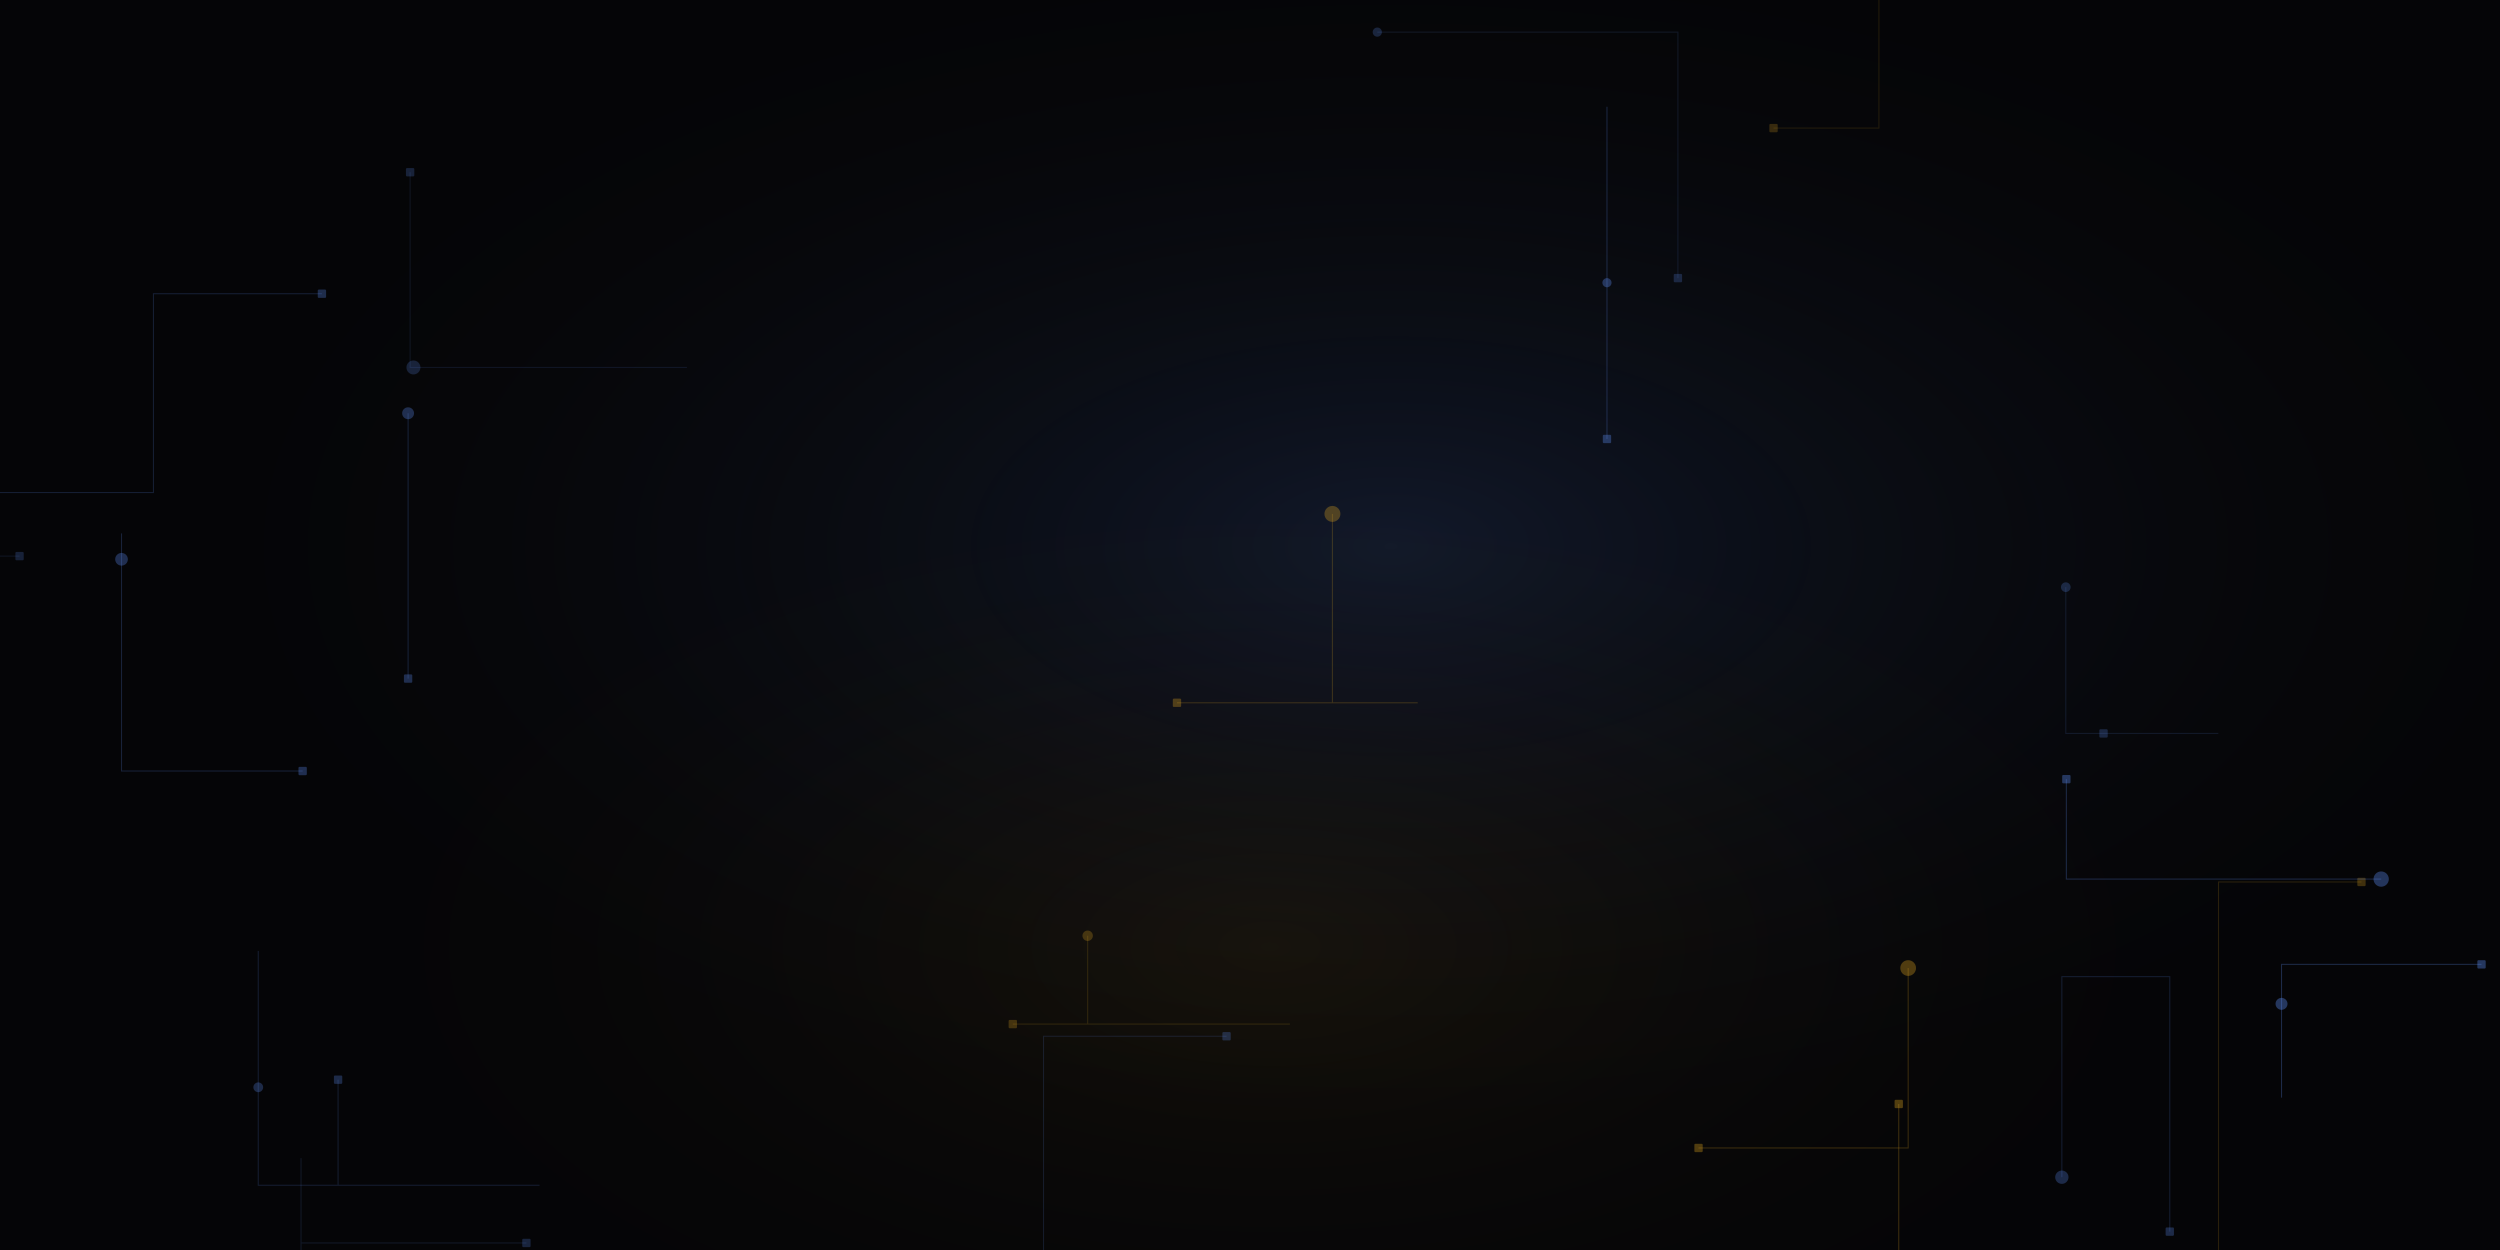
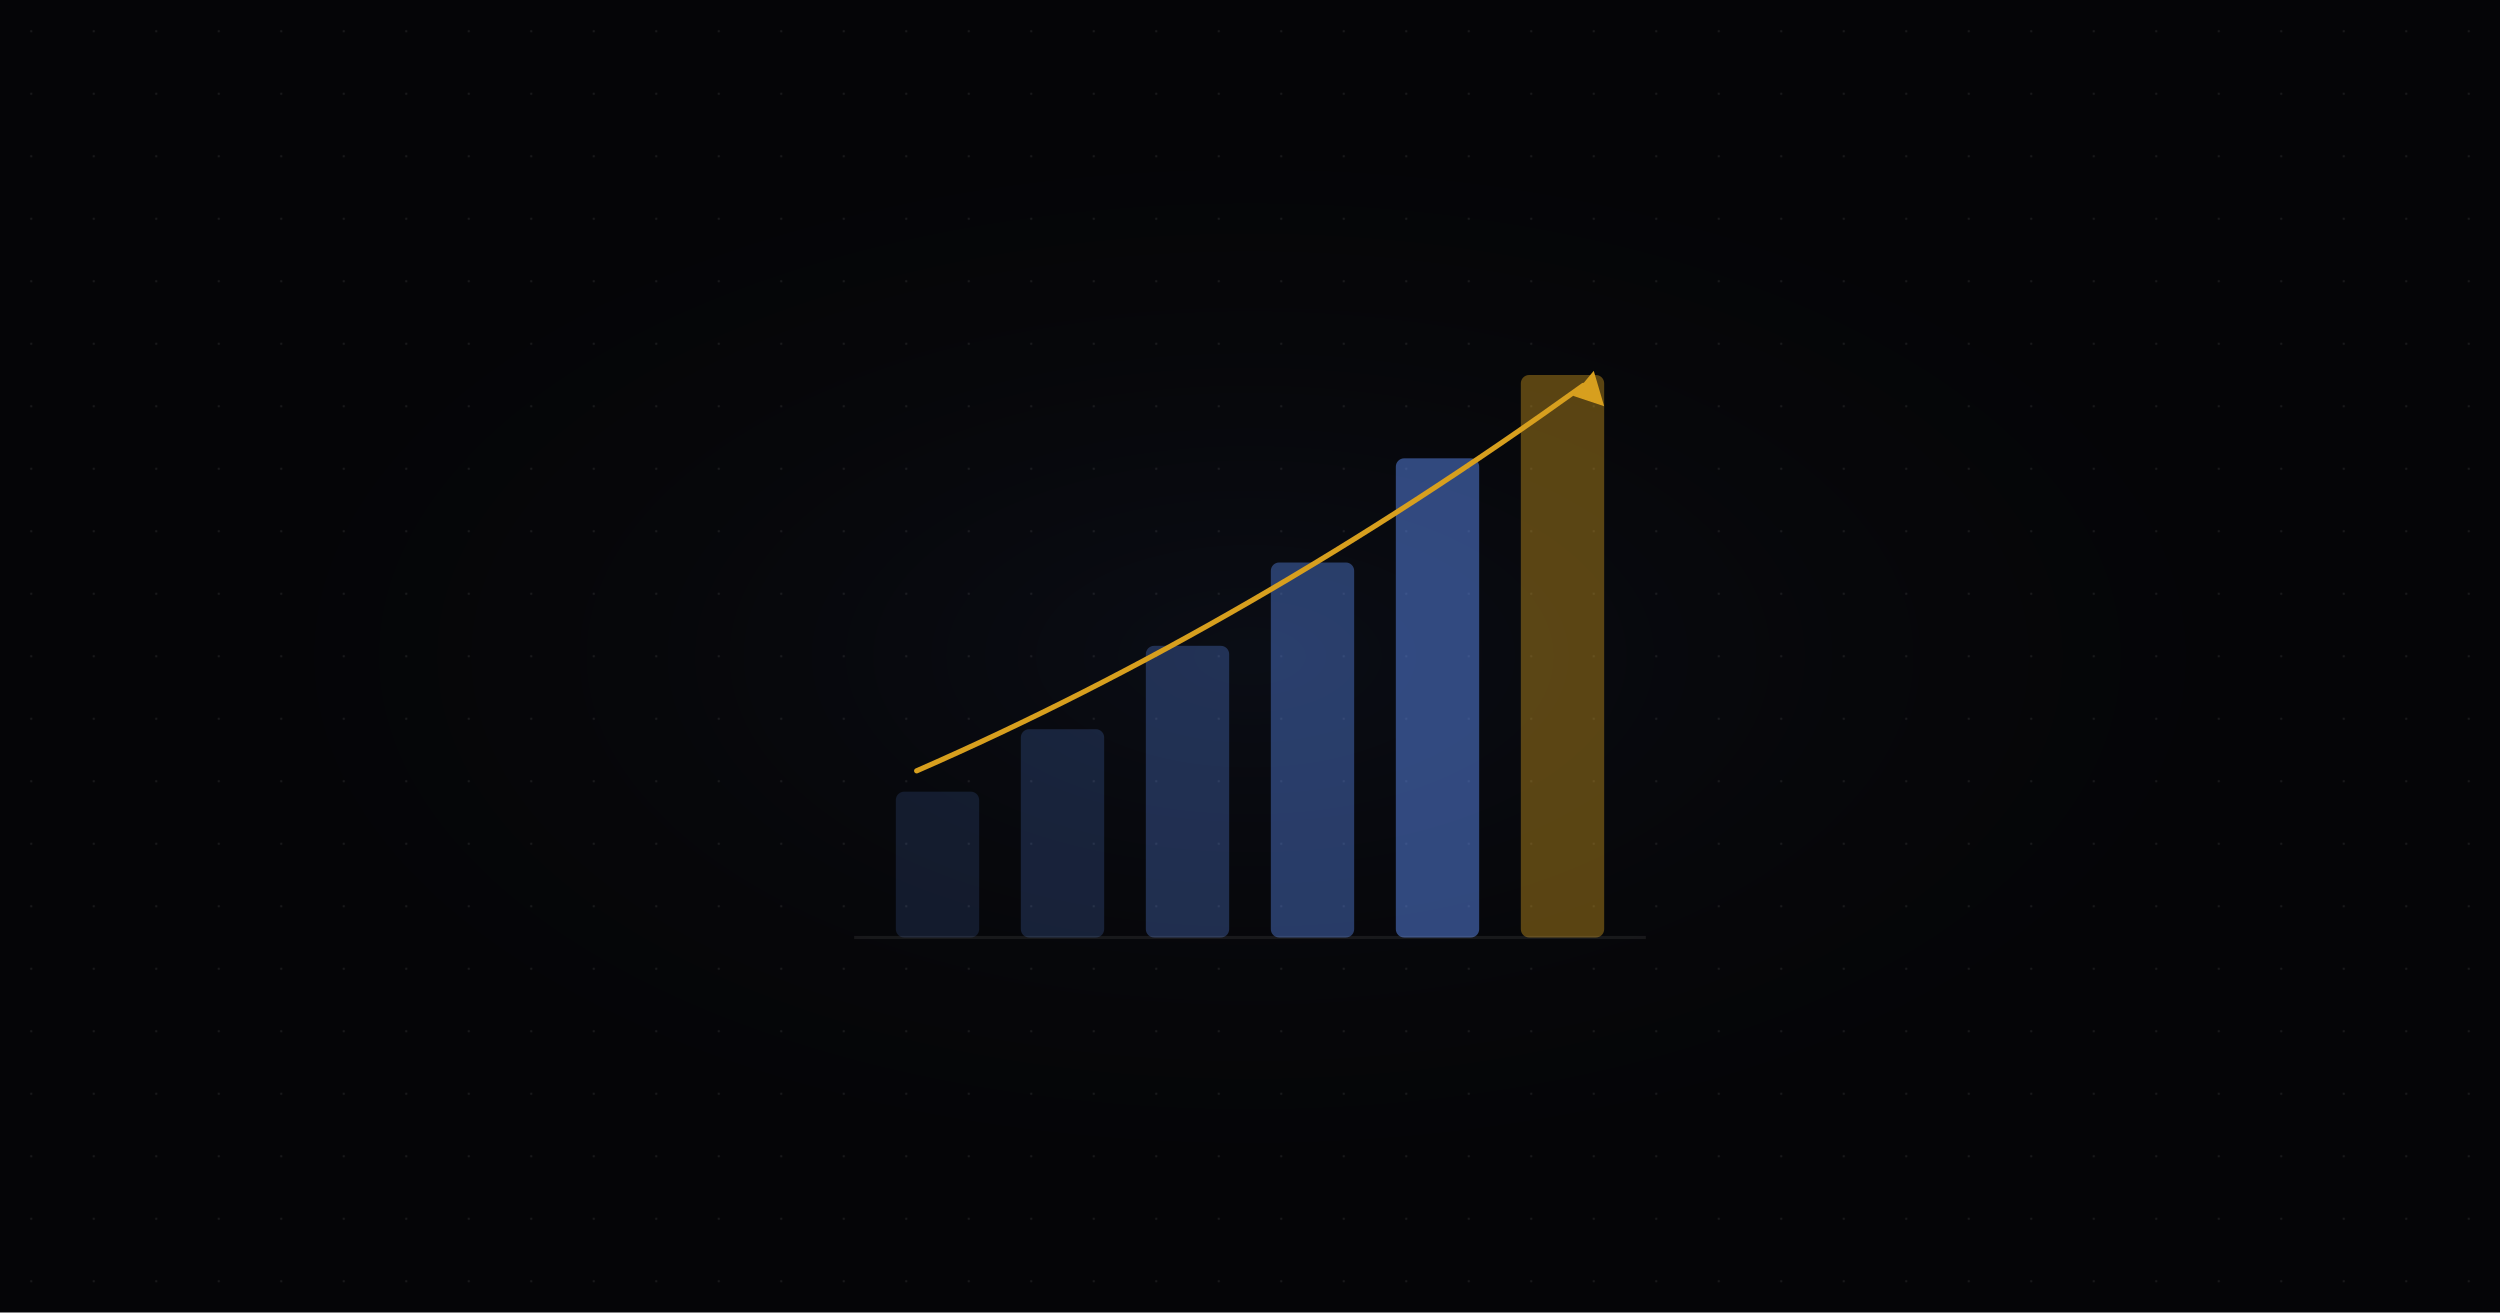
- <svg xmlns="http://www.w3.org/2000/svg" viewBox="0 0 1200 600" width="1200" height="600">
+ <svg xmlns="http://www.w3.org/2000/svg" viewBox="0 0 1200 630">
  <defs>
-     <radialGradient id="glow-383646832" cx="55.593%" cy="43.759%" r="50%">
-       <stop offset="0%" stop-color="#5B8AEF" stop-opacity="0.15" />
+     <pattern id="dots" x="0" y="0" width="30" height="30" patternUnits="userSpaceOnUse">
+       <circle cx="15" cy="15" r="0.6" fill="#ffffff12" />
+     </pattern>
+     <radialGradient id="glow" cx="50%" cy="50%" r="45%">
+       <stop offset="0%" stop-color="#5B8AEF" stop-opacity="0.06" />
      <stop offset="100%" stop-color="#050507" stop-opacity="0" />
    </radialGradient>
-     <radialGradient id="glow2-383646832" cx="50.787%" cy="75.54%" r="40%">
-       <stop offset="0%" stop-color="#d79f1e" stop-opacity="0.08" />
-       <stop offset="100%" stop-color="#050507" stop-opacity="0" />
-     </radialGradient>
-     <filter id="blur-383646832">
-       <feGaussianBlur stdDeviation="2" />
-     </filter>
  </defs>
-   <rect width="1200" height="600" fill="#050507" />
-   <rect width="1200" height="600" fill="url(#glow-383646832)" />
-   <rect width="1200" height="600" fill="url(#glow2-383646832)" />
-   <path d="M 851.295 61.478 L 901.88 61.478 L 901.88 -29.146" fill="none" stroke="#d79f1e" stroke-width="0.5" opacity="0.134" />
-   <circle cx="901.88" cy="-29.146" r="3.076" fill="#d79f1e" opacity="0.234" />
-   <rect x="849.295" y="59.478" width="4" height="4" fill="#d79f1e" opacity="0.234" rx="0.5" />
-   <path d="M 815.297 551.023 L 915.918 551.023 L 915.918 464.662" fill="none" stroke="#d79f1e" stroke-width="0.5" opacity="0.25" />
-   <circle cx="915.918" cy="464.662" r="3.774" fill="#d79f1e" opacity="0.35" />
-   <rect x="813.297" y="549.023" width="4" height="4" fill="#d79f1e" opacity="0.35" rx="0.5" />
-   <path d="M 252.68 596.618 L 144.499 596.618 L 144.499 555.917 L 144.499 624.213" fill="none" stroke="#5B8AEF" stroke-width="0.5" opacity="0.137" />
-   <circle cx="144.499" cy="624.213" r="3.262" fill="#5B8AEF" opacity="0.237" />
-   <rect x="250.68" y="594.618" width="4" height="4" fill="#5B8AEF" opacity="0.237" rx="0.5" />
-   <path d="M 1009.693 352.045 L 1064.785 352.045 L 991.576 352.045 L 991.576 281.843" fill="none" stroke="#5B8AEF" stroke-width="0.5" opacity="0.139" />
-   <circle cx="991.576" cy="281.843" r="2.319" fill="#5B8AEF" opacity="0.239" />
-   <rect x="1007.693" y="350.045" width="4" height="4" fill="#5B8AEF" opacity="0.239" rx="0.5" />
-   <path d="M 1133.507 423.344 L 1064.882 423.344 L 1064.882 485.387 L 1064.882 603.783 L 1064.882 653.879" fill="none" stroke="#d79f1e" stroke-width="0.5" opacity="0.179" />
-   <circle cx="1064.882" cy="653.879" r="3.771" fill="#d79f1e" opacity="0.279" />
-   <rect x="1131.507" y="421.344" width="4" height="4" fill="#d79f1e" opacity="0.279" rx="0.5" />
-   <path d="M 771.347 210.711 L 771.347 113.32 L 771.347 51.251 L 771.347 135.695" fill="none" stroke="#5B8AEF" stroke-width="0.5" opacity="0.237" />
-   <circle cx="771.347" cy="135.695" r="2.197" fill="#5B8AEF" opacity="0.337" />
-   <rect x="769.347" y="208.711" width="4" height="4" fill="#5B8AEF" opacity="0.337" rx="0.5" />
-   <path d="M 1191.13 462.891 L 1095.131 462.891 L 1095.131 526.854 L 1095.131 481.844" fill="none" stroke="#5B8AEF" stroke-width="0.5" opacity="0.278" />
-   <circle cx="1095.131" cy="481.844" r="2.87" fill="#5B8AEF" opacity="0.378" />
-   <rect x="1189.13" y="460.891" width="4" height="4" fill="#5B8AEF" opacity="0.378" rx="0.5" />
-   <path d="M 805.395 133.486 L 805.395 15.419 L 661.102 15.419" fill="none" stroke="#5B8AEF" stroke-width="0.5" opacity="0.131" />
-   <circle cx="661.102" cy="15.419" r="2.203" fill="#5B8AEF" opacity="0.231" />
-   <rect x="803.395" y="131.486" width="4" height="4" fill="#5B8AEF" opacity="0.231" rx="0.5" />
-   <path d="M 911.398 529.91 L 911.398 602.225 L 962.748 602.225 L 881.884 602.225 L 881.884 654.193" fill="none" stroke="#d79f1e" stroke-width="0.5" opacity="0.265" />
-   <circle cx="881.884" cy="654.193" r="2.686" fill="#d79f1e" opacity="0.365" />
-   <rect x="909.398" y="527.91" width="4" height="4" fill="#d79f1e" opacity="0.365" rx="0.5" />
-   <path d="M 486.142 491.555 L 619.157 491.555 L 522.078 491.555 L 522.078 449.16" fill="none" stroke="#d79f1e" stroke-width="0.5" opacity="0.167" />
-   <circle cx="522.078" cy="449.16" r="2.498" fill="#d79f1e" opacity="0.267" />
-   <rect x="484.142" y="489.555" width="4" height="4" fill="#d79f1e" opacity="0.267" rx="0.5" />
-   <path d="M 154.524 140.987 L 73.653 140.987 L 73.653 236.424 L -75.693 236.424" fill="none" stroke="#5B8AEF" stroke-width="0.5" opacity="0.195" />
-   <circle cx="-75.693" cy="236.424" r="3.725" fill="#5B8AEF" opacity="0.295" />
-   <rect x="152.524" y="138.987" width="4" height="4" fill="#5B8AEF" opacity="0.295" rx="0.5" />
-   <path d="M 9.385 266.938 L -89.675 266.938 L -205.526 266.938 L -346.857 266.938" fill="none" stroke="#5B8AEF" stroke-width="0.5" opacity="0.11" />
-   <circle cx="-346.857" cy="266.938" r="2.251" fill="#5B8AEF" opacity="0.21" />
-   <rect x="7.385" y="264.938" width="4" height="4" fill="#5B8AEF" opacity="0.21" rx="0.5" />
-   <path d="M 196.856 82.674 L 196.856 176.379 L 329.731 176.379 L 213.508 176.379 L 325.52 176.379 L 198.451 176.379" fill="none" stroke="#5B8AEF" stroke-width="0.5" opacity="0.116" />
-   <circle cx="198.451" cy="176.379" r="3.357" fill="#5B8AEF" opacity="0.216" />
-   <rect x="194.856" y="80.674" width="4" height="4" fill="#5B8AEF" opacity="0.216" rx="0.5" />
-   <path d="M 991.846 373.994 L 991.846 421.957 L 1142.962 421.957" fill="none" stroke="#5B8AEF" stroke-width="0.5" opacity="0.267" />
-   <circle cx="1142.962" cy="421.957" r="3.669" fill="#5B8AEF" opacity="0.367" />
-   <rect x="989.846" y="371.994" width="4" height="4" fill="#5B8AEF" opacity="0.367" rx="0.5" />
-   <path d="M 145.269 370.086 L 58.33 370.086 L 58.33 256.035 L 58.33 311.662 L 58.33 268.452" fill="none" stroke="#5B8AEF" stroke-width="0.5" opacity="0.215" />
-   <circle cx="58.33" cy="268.452" r="3.043" fill="#5B8AEF" opacity="0.315" />
-   <rect x="143.269" y="368.086" width="4" height="4" fill="#5B8AEF" opacity="0.315" rx="0.5" />
-   <path d="M 162.28 518.243 L 162.28 568.928 L 258.975 568.928 L 123.962 568.928 L 123.962 456.443 L 123.962 521.9" fill="none" stroke="#5B8AEF" stroke-width="0.5" opacity="0.176" />
-   <circle cx="123.962" cy="521.9" r="2.347" fill="#5B8AEF" opacity="0.276" />
-   <rect x="160.28" y="516.243" width="4" height="4" fill="#5B8AEF" opacity="0.276" rx="0.5" />
-   <path d="M 195.886 325.722 L 195.886 280.281 L 195.886 198.363" fill="none" stroke="#5B8AEF" stroke-width="0.5" opacity="0.206" />
-   <circle cx="195.886" cy="198.363" r="2.855" fill="#5B8AEF" opacity="0.306" />
-   <rect x="193.886" y="323.722" width="4" height="4" fill="#5B8AEF" opacity="0.306" rx="0.5" />
-   <path d="M 1041.494 591.17 L 1041.494 516.388 L 1041.494 468.791 L 989.689 468.791 L 989.689 565.061" fill="none" stroke="#5B8AEF" stroke-width="0.5" opacity="0.181" />
-   <circle cx="989.689" cy="565.061" r="3.199" fill="#5B8AEF" opacity="0.281" />
-   <rect x="1039.494" y="589.17" width="4" height="4" fill="#5B8AEF" opacity="0.281" rx="0.5" />
-   <path d="M 564.948 337.343 L 680.493 337.343 L 639.562 337.343 L 639.562 288.231 L 639.562 246.679" fill="none" stroke="#d79f1e" stroke-width="0.5" opacity="0.225" />
-   <circle cx="639.562" cy="246.679" r="3.833" fill="#d79f1e" opacity="0.325" />
-   <rect x="562.948" y="335.343" width="4" height="4" fill="#d79f1e" opacity="0.325" rx="0.5" />
-   <path d="M 588.742 497.404 L 500.889 497.404 L 500.889 610.883" fill="none" stroke="#5B8AEF" stroke-width="0.5" opacity="0.152" />
-   <circle cx="500.889" cy="610.883" r="2.336" fill="#5B8AEF" opacity="0.252" />
-   <rect x="586.742" y="495.404" width="4" height="4" fill="#5B8AEF" opacity="0.252" rx="0.5" />
+   <rect width="1200" height="630" fill="#050507" />
+   <rect width="1200" height="630" fill="url(#glow)" />
+   <rect width="1200" height="630" fill="url(#dots)" />
+   <rect x="430" y="380" width="40" height="70" rx="4" fill="#5B8AEF" opacity="0.15" />
+   <rect x="490" y="350" width="40" height="100" rx="4" fill="#5B8AEF" opacity="0.2" />
+   <rect x="550" y="310" width="40" height="140" rx="4" fill="#5B8AEF" opacity="0.3" />
+   <rect x="610" y="270" width="40" height="180" rx="4" fill="#5B8AEF" opacity="0.4" />
+   <rect x="670" y="220" width="40" height="230" rx="4" fill="#5B8AEF" opacity="0.5" />
+   <rect x="730" y="180" width="40" height="270" rx="4" fill="#d79f1e" opacity="0.4" />
+   <line x1="410" y1="450" x2="790" y2="450" stroke="#ffffff12" stroke-width="1.5" />
+   <path d="M440,370 Q600,300 760,185" fill="none" stroke="#d79f1e" stroke-width="2.5" stroke-linecap="round" />
+   <polygon points="765,178 770,195 755,190" fill="#d79f1e" />
</svg>
